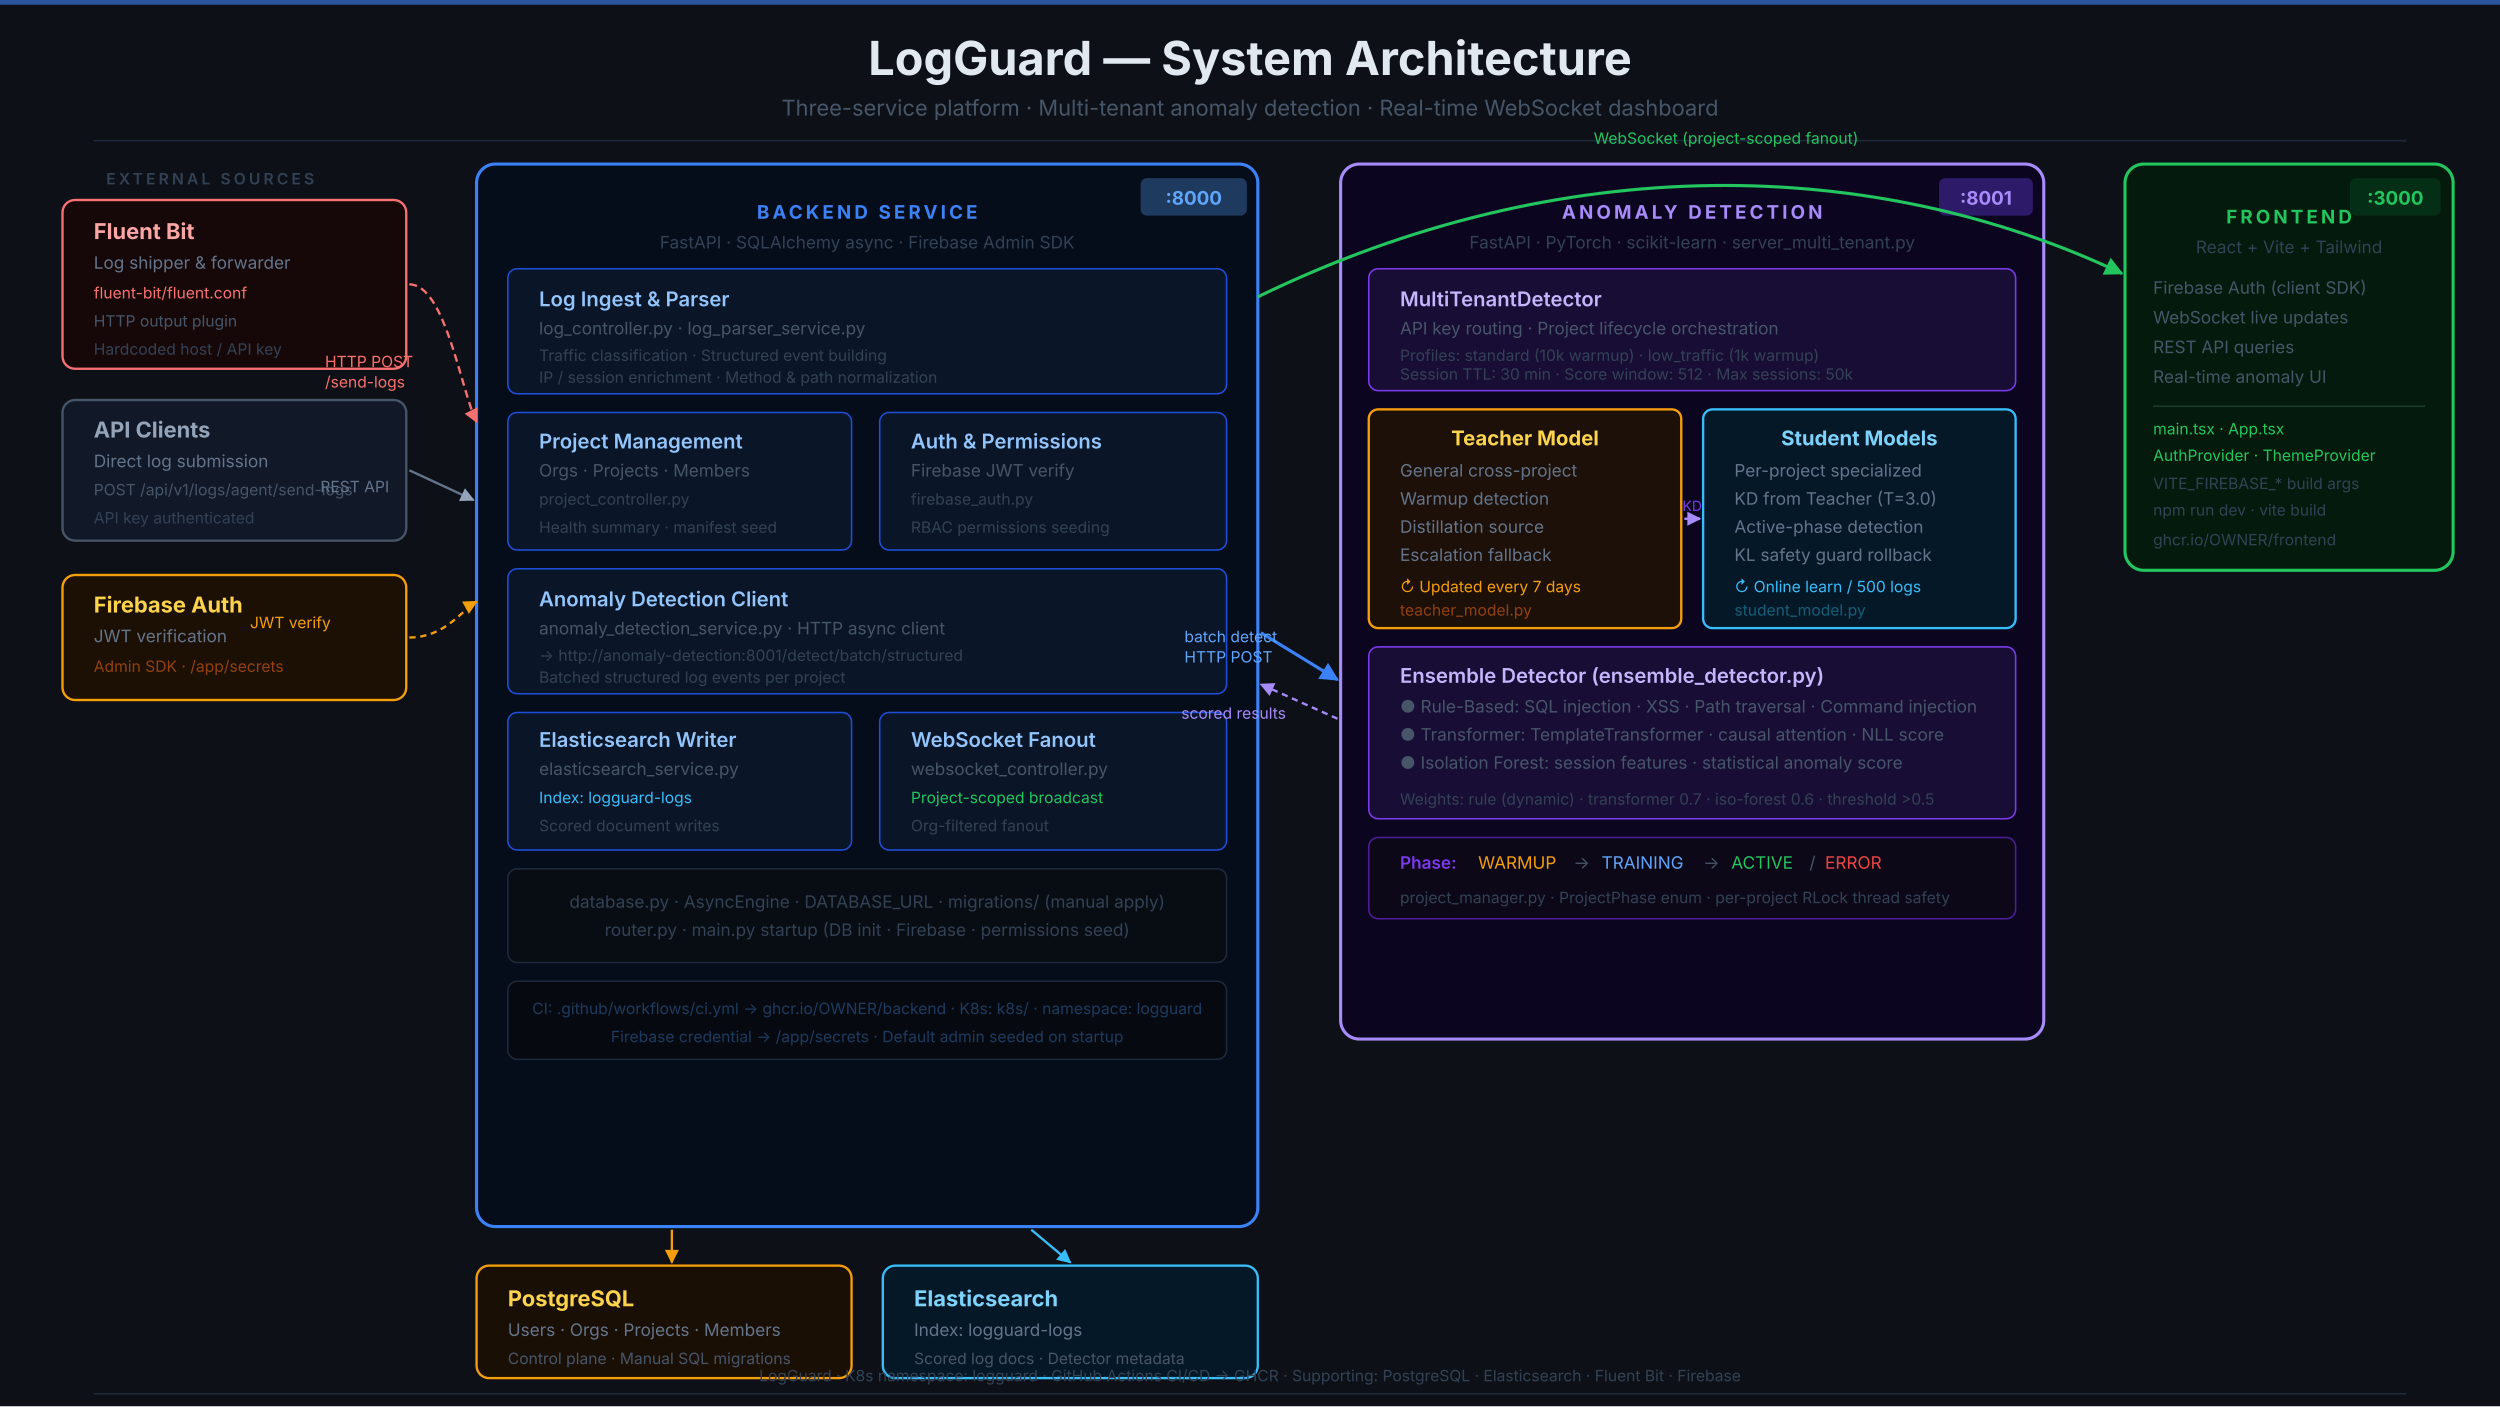
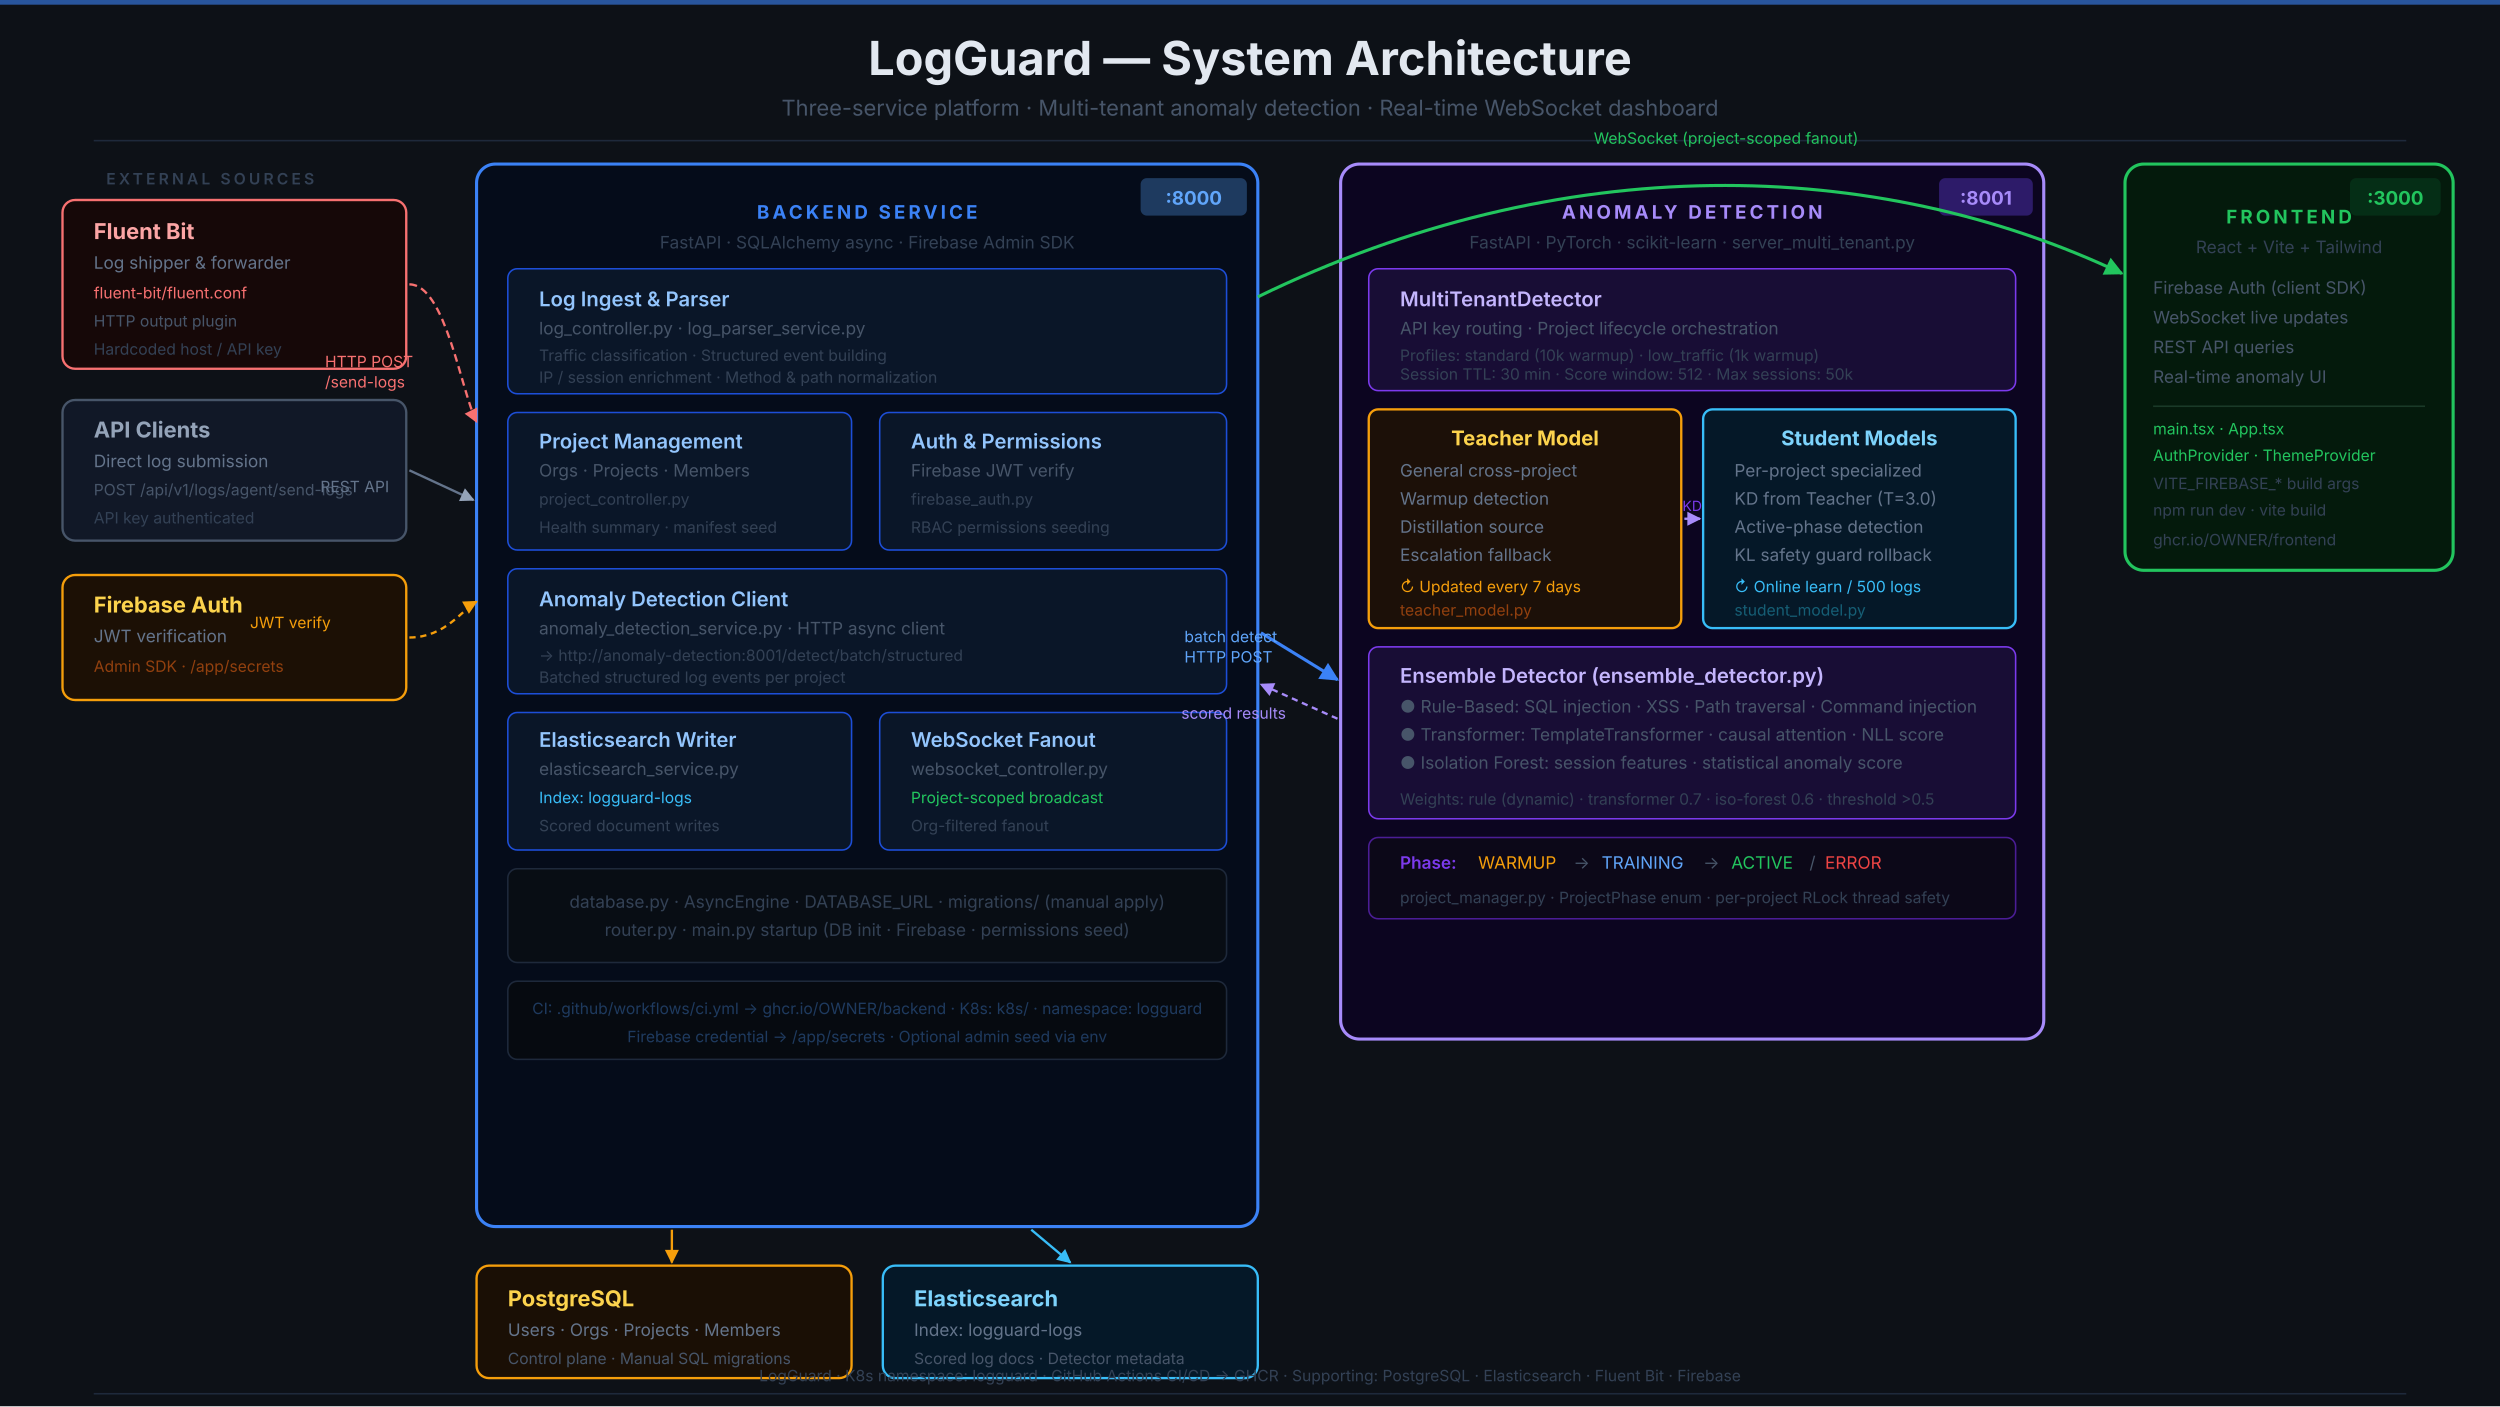
<svg xmlns="http://www.w3.org/2000/svg" viewBox="0 0 1600 900" width="1600" height="900">
  <defs>
    <marker id="a-blue" viewBox="0 0 10 10" refX="9" refY="5" markerWidth="6" markerHeight="6" orient="auto">
      <path d="M0,0 L10,5 L0,10 Z" fill="#3B82F6" />
    </marker>
    <marker id="a-purple" viewBox="0 0 10 10" refX="9" refY="5" markerWidth="6" markerHeight="6" orient="auto">
      <path d="M0,0 L10,5 L0,10 Z" fill="#A78BFA" />
    </marker>
    <marker id="a-green" viewBox="0 0 10 10" refX="9" refY="5" markerWidth="6" markerHeight="6" orient="auto">
      <path d="M0,0 L10,5 L0,10 Z" fill="#22C55E" />
    </marker>
    <marker id="a-amber" viewBox="0 0 10 10" refX="9" refY="5" markerWidth="6" markerHeight="6" orient="auto">
      <path d="M0,0 L10,5 L0,10 Z" fill="#F59E0B" />
    </marker>
    <marker id="a-cyan" viewBox="0 0 10 10" refX="9" refY="5" markerWidth="6" markerHeight="6" orient="auto">
      <path d="M0,0 L10,5 L0,10 Z" fill="#38BDF8" />
    </marker>
    <marker id="a-red" viewBox="0 0 10 10" refX="9" refY="5" markerWidth="6" markerHeight="6" orient="auto">
      <path d="M0,0 L10,5 L0,10 Z" fill="#F87171" />
    </marker>
    <marker id="a-gray" viewBox="0 0 10 10" refX="9" refY="5" markerWidth="6" markerHeight="6" orient="auto">
      <path d="M0,0 L10,5 L0,10 Z" fill="#94A3B8" />
    </marker>
  </defs>
  <rect width="1600" height="900" fill="#0D1117" />
  <rect width="1600" height="3" fill="#3B82F6" opacity="0.6" />
  <text x="800" y="48" text-anchor="middle" font-family="system-ui,-apple-system,sans-serif" font-size="30" font-weight="700" fill="#E2E8F0">LogGuard — System Architecture</text>
  <text x="800" y="74" text-anchor="middle" font-family="system-ui,-apple-system,sans-serif" font-size="14" fill="#475569">Three-service platform · Multi-tenant anomaly detection · Real-time WebSocket dashboard</text>
  <line x1="60" y1="90" x2="1540" y2="90" stroke="#1E293B" stroke-width="1" />
  <text x="68" y="118" font-family="system-ui,-apple-system,sans-serif" font-size="10" font-weight="600" fill="#334155" letter-spacing="2">EXTERNAL SOURCES</text>
  <rect x="40" y="128" width="220" height="108" rx="8" fill="#160808" stroke="#F87171" stroke-width="1.5" />
  <text x="60" y="153" font-family="system-ui,-apple-system,sans-serif" font-size="14" font-weight="700" fill="#FCA5A5">Fluent Bit</text>
  <text x="60" y="172" font-family="system-ui,-apple-system,sans-serif" font-size="11" fill="#64748B">Log shipper &amp; forwarder</text>
  <text x="60" y="191" font-family="system-ui,-apple-system,sans-serif" font-size="10" fill="#F87171">fluent-bit/fluent.conf</text>
  <text x="60" y="209" font-family="system-ui,-apple-system,sans-serif" font-size="10" fill="#475569">HTTP output plugin</text>
  <text x="60" y="227" font-family="system-ui,-apple-system,sans-serif" font-size="10" fill="#334155">Hardcoded host / API key</text>
  <rect x="40" y="256" width="220" height="90" rx="8" fill="#111827" stroke="#475569" stroke-width="1.5" />
  <text x="60" y="280" font-family="system-ui,-apple-system,sans-serif" font-size="14" font-weight="700" fill="#94A3B8">API Clients</text>
  <text x="60" y="299" font-family="system-ui,-apple-system,sans-serif" font-size="11" fill="#64748B">Direct log submission</text>
  <text x="60" y="317" font-family="system-ui,-apple-system,sans-serif" font-size="10" fill="#475569">POST /api/v1/logs/agent/send-logs</text>
  <text x="60" y="335" font-family="system-ui,-apple-system,sans-serif" font-size="10" fill="#334155">API key authenticated</text>
  <rect x="40" y="368" width="220" height="80" rx="8" fill="#1C1005" stroke="#F59E0B" stroke-width="1.5" />
  <text x="60" y="392" font-family="system-ui,-apple-system,sans-serif" font-size="14" font-weight="700" fill="#FCD34D">Firebase Auth</text>
  <text x="60" y="411" font-family="system-ui,-apple-system,sans-serif" font-size="11" fill="#64748B">JWT verification</text>
  <text x="60" y="430" font-family="system-ui,-apple-system,sans-serif" font-size="10" fill="#92400E">Admin SDK · /app/secrets</text>
  <rect x="305" y="105" width="500" height="680" rx="12" fill="#050C1A" stroke="#3B82F6" stroke-width="2" />
  <rect x="730" y="114" width="68" height="24" rx="4" fill="#1E3A5F" />
  <text x="764" y="131" text-anchor="middle" font-family="system-ui,-apple-system,sans-serif" font-size="12" font-weight="700" fill="#60A5FA">:8000</text>
  <text x="555" y="140" text-anchor="middle" font-family="system-ui,-apple-system,sans-serif" font-size="12" font-weight="700" fill="#3B82F6" letter-spacing="2">BACKEND SERVICE</text>
  <text x="555" y="159" text-anchor="middle" font-family="system-ui,-apple-system,sans-serif" font-size="11" fill="#334155">FastAPI · SQLAlchemy async · Firebase Admin SDK</text>
  <rect x="325" y="172" width="460" height="80" rx="6" fill="#0A1628" stroke="#1D4ED8" stroke-width="1" />
  <text x="345" y="196" font-family="system-ui,-apple-system,sans-serif" font-size="13" font-weight="600" fill="#93C5FD">Log Ingest &amp; Parser</text>
  <text x="345" y="214" font-family="system-ui,-apple-system,sans-serif" font-size="11" fill="#475569">log_controller.py · log_parser_service.py</text>
  <text x="345" y="231" font-family="system-ui,-apple-system,sans-serif" font-size="10" fill="#334155">Traffic classification · Structured event building</text>
  <text x="345" y="245" font-family="system-ui,-apple-system,sans-serif" font-size="10" fill="#334155">IP / session enrichment · Method &amp; path normalization</text>
  <rect x="325" y="264" width="220" height="88" rx="6" fill="#0A1628" stroke="#1D4ED8" stroke-width="1" />
  <text x="345" y="287" font-family="system-ui,-apple-system,sans-serif" font-size="13" font-weight="600" fill="#93C5FD">Project Management</text>
  <text x="345" y="305" font-family="system-ui,-apple-system,sans-serif" font-size="11" fill="#475569">Orgs · Projects · Members</text>
  <text x="345" y="323" font-family="system-ui,-apple-system,sans-serif" font-size="10" fill="#334155">project_controller.py</text>
  <text x="345" y="341" font-family="system-ui,-apple-system,sans-serif" font-size="10" fill="#334155">Health summary · manifest seed</text>
  <rect x="563" y="264" width="222" height="88" rx="6" fill="#0A1628" stroke="#1D4ED8" stroke-width="1" />
  <text x="583" y="287" font-family="system-ui,-apple-system,sans-serif" font-size="13" font-weight="600" fill="#93C5FD">Auth &amp; Permissions</text>
  <text x="583" y="305" font-family="system-ui,-apple-system,sans-serif" font-size="11" fill="#475569">Firebase JWT verify</text>
  <text x="583" y="323" font-family="system-ui,-apple-system,sans-serif" font-size="10" fill="#334155">firebase_auth.py</text>
  <text x="583" y="341" font-family="system-ui,-apple-system,sans-serif" font-size="10" fill="#334155">RBAC permissions seeding</text>
  <rect x="325" y="364" width="460" height="80" rx="6" fill="#0A1628" stroke="#1D4ED8" stroke-width="1" />
  <text x="345" y="388" font-family="system-ui,-apple-system,sans-serif" font-size="13" font-weight="600" fill="#93C5FD">Anomaly Detection Client</text>
  <text x="345" y="406" font-family="system-ui,-apple-system,sans-serif" font-size="11" fill="#475569">anomaly_detection_service.py · HTTP async client</text>
  <text x="345" y="423" font-family="system-ui,-apple-system,sans-serif" font-size="10" fill="#334155">→ http://anomaly-detection:8001/detect/batch/structured</text>
  <text x="345" y="437" font-family="system-ui,-apple-system,sans-serif" font-size="10" fill="#334155">Batched structured log events per project</text>
  <rect x="325" y="456" width="220" height="88" rx="6" fill="#0A1628" stroke="#1D4ED8" stroke-width="1" />
  <text x="345" y="478" font-family="system-ui,-apple-system,sans-serif" font-size="13" font-weight="600" fill="#93C5FD">Elasticsearch Writer</text>
  <text x="345" y="496" font-family="system-ui,-apple-system,sans-serif" font-size="11" fill="#475569">elasticsearch_service.py</text>
  <text x="345" y="514" font-family="system-ui,-apple-system,sans-serif" font-size="10" fill="#38BDF8">Index: logguard-logs</text>
  <text x="345" y="532" font-family="system-ui,-apple-system,sans-serif" font-size="10" fill="#334155">Scored document writes</text>
  <rect x="563" y="456" width="222" height="88" rx="6" fill="#0A1628" stroke="#1D4ED8" stroke-width="1" />
  <text x="583" y="478" font-family="system-ui,-apple-system,sans-serif" font-size="13" font-weight="600" fill="#93C5FD">WebSocket Fanout</text>
  <text x="583" y="496" font-family="system-ui,-apple-system,sans-serif" font-size="11" fill="#475569">websocket_controller.py</text>
  <text x="583" y="514" font-family="system-ui,-apple-system,sans-serif" font-size="10" fill="#22C55E">Project-scoped broadcast</text>
  <text x="583" y="532" font-family="system-ui,-apple-system,sans-serif" font-size="10" fill="#334155">Org-filtered fanout</text>
  <rect x="325" y="556" width="460" height="60" rx="6" fill="#080D14" stroke="#1E293B" stroke-width="1" />
  <text x="555" y="581" text-anchor="middle" font-family="system-ui,-apple-system,sans-serif" font-size="11" fill="#334155">database.py · AsyncEngine · DATABASE_URL · migrations/ (manual apply)</text>
  <text x="555" y="599" text-anchor="middle" font-family="system-ui,-apple-system,sans-serif" font-size="11" fill="#334155">router.py · main.py startup (DB init · Firebase · permissions seed)</text>
  <rect x="325" y="628" width="460" height="50" rx="6" fill="#060A10" stroke="#1E293B" stroke-width="1" />
  <text x="555" y="649" text-anchor="middle" font-family="system-ui,-apple-system,sans-serif" font-size="10" fill="#1E3A5F">CI: .github/workflows/ci.yml → ghcr.io/OWNER/backend · K8s: k8s/ · namespace: logguard</text>
-   <text x="555" y="667" text-anchor="middle" font-family="system-ui,-apple-system,sans-serif" font-size="10" fill="#1E3A5F">Firebase credential → /app/secrets · Default admin seeded on startup</text>
+   <text x="555" y="667" text-anchor="middle" font-family="system-ui,-apple-system,sans-serif" font-size="10" fill="#1E3A5F">Firebase credential -&gt; /app/secrets · Optional admin seed via env</text>
  <rect x="858" y="105" width="450" height="560" rx="12" fill="#0C0520" stroke="#A78BFA" stroke-width="2" />
  <rect x="1241" y="114" width="60" height="24" rx="4" fill="#2D1B69" />
  <text x="1271" y="131" text-anchor="middle" font-family="system-ui,-apple-system,sans-serif" font-size="12" font-weight="700" fill="#A78BFA">:8001</text>
  <text x="1083" y="140" text-anchor="middle" font-family="system-ui,-apple-system,sans-serif" font-size="12" font-weight="700" fill="#A78BFA" letter-spacing="2">ANOMALY DETECTION</text>
  <text x="1083" y="159" text-anchor="middle" font-family="system-ui,-apple-system,sans-serif" font-size="11" fill="#334155">FastAPI · PyTorch · scikit-learn · server_multi_tenant.py</text>
  <rect x="876" y="172" width="414" height="78" rx="6" fill="#180D35" stroke="#7C3AED" stroke-width="1" />
  <text x="896" y="196" font-family="system-ui,-apple-system,sans-serif" font-size="13" font-weight="600" fill="#C4B5FD">MultiTenantDetector</text>
  <text x="896" y="214" font-family="system-ui,-apple-system,sans-serif" font-size="11" fill="#475569">API key routing · Project lifecycle orchestration</text>
  <text x="896" y="231" font-family="system-ui,-apple-system,sans-serif" font-size="10" fill="#334155">Profiles: standard (10k warmup) · low_traffic (1k warmup)</text>
  <text x="896" y="243" font-family="system-ui,-apple-system,sans-serif" font-size="10" fill="#334155">Session TTL: 30 min · Score window: 512 · Max sessions: 50k</text>
  <rect x="876" y="262" width="200" height="140" rx="6" fill="#1C1008" stroke="#F59E0B" stroke-width="1.5" />
  <text x="976" y="285" text-anchor="middle" font-family="system-ui,-apple-system,sans-serif" font-size="13" font-weight="700" fill="#FCD34D">Teacher Model</text>
  <text x="896" y="305" font-family="system-ui,-apple-system,sans-serif" font-size="11" fill="#64748B">General cross-project</text>
  <text x="896" y="323" font-family="system-ui,-apple-system,sans-serif" font-size="11" fill="#64748B">Warmup detection</text>
  <text x="896" y="341" font-family="system-ui,-apple-system,sans-serif" font-size="11" fill="#64748B">Distillation source</text>
  <text x="896" y="359" font-family="system-ui,-apple-system,sans-serif" font-size="11" fill="#64748B">Escalation fallback</text>
  <text x="896" y="379" font-family="system-ui,-apple-system,sans-serif" font-size="10" fill="#F59E0B">↻ Updated every 7 days</text>
  <text x="896" y="394" font-family="system-ui,-apple-system,sans-serif" font-size="10" fill="#92400E">teacher_model.py</text>
  <rect x="1090" y="262" width="200" height="140" rx="6" fill="#051828" stroke="#38BDF8" stroke-width="1.5" />
  <text x="1190" y="285" text-anchor="middle" font-family="system-ui,-apple-system,sans-serif" font-size="13" font-weight="700" fill="#7DD3FC">Student Models</text>
  <text x="1110" y="305" font-family="system-ui,-apple-system,sans-serif" font-size="11" fill="#64748B">Per-project specialized</text>
  <text x="1110" y="323" font-family="system-ui,-apple-system,sans-serif" font-size="11" fill="#64748B">KD from Teacher (T=3.0)</text>
  <text x="1110" y="341" font-family="system-ui,-apple-system,sans-serif" font-size="11" fill="#64748B">Active-phase detection</text>
  <text x="1110" y="359" font-family="system-ui,-apple-system,sans-serif" font-size="11" fill="#64748B">KL safety guard rollback</text>
  <text x="1110" y="379" font-family="system-ui,-apple-system,sans-serif" font-size="10" fill="#38BDF8">↻ Online learn / 500 logs</text>
  <text x="1110" y="394" font-family="system-ui,-apple-system,sans-serif" font-size="10" fill="#155E75">student_model.py</text>
  <line x1="1078" y1="332" x2="1088" y2="332" stroke="#A78BFA" stroke-width="1.5" marker-end="url(#a-purple)" />
  <text x="1083" y="327" text-anchor="middle" font-family="system-ui,-apple-system,sans-serif" font-size="9" fill="#7C3AED">KD</text>
  <rect x="876" y="414" width="414" height="110" rx="6" fill="#180D35" stroke="#7C3AED" stroke-width="1" />
  <text x="896" y="437" font-family="system-ui,-apple-system,sans-serif" font-size="13" font-weight="600" fill="#C4B5FD">Ensemble Detector  (ensemble_detector.py)</text>
  <text x="896" y="456" font-family="system-ui,-apple-system,sans-serif" font-size="11" fill="#475569">● Rule-Based: SQL injection · XSS · Path traversal · Command injection</text>
  <text x="896" y="474" font-family="system-ui,-apple-system,sans-serif" font-size="11" fill="#475569">● Transformer: TemplateTransformer · causal attention · NLL score</text>
  <text x="896" y="492" font-family="system-ui,-apple-system,sans-serif" font-size="11" fill="#475569">● Isolation Forest: session features · statistical anomaly score</text>
  <text x="896" y="515" font-family="system-ui,-apple-system,sans-serif" font-size="10" fill="#334155">Weights: rule (dynamic) · transformer 0.7 · iso-forest 0.6 · threshold &gt;0.5</text>
  <rect x="876" y="536" width="414" height="52" rx="6" fill="#0C0818" stroke="#4B1D96" stroke-width="1" />
  <text x="896" y="556" font-family="system-ui,-apple-system,sans-serif" font-size="11" font-weight="600" fill="#7C3AED">Phase:  </text>
  <text x="946" y="556" font-family="system-ui,-apple-system,sans-serif" font-size="11" fill="#F59E0B">WARMUP</text>
  <text x="1007" y="556" font-family="system-ui,-apple-system,sans-serif" font-size="11" fill="#475569"> → </text>
  <text x="1025" y="556" font-family="system-ui,-apple-system,sans-serif" font-size="11" fill="#60A5FA">TRAINING</text>
  <text x="1090" y="556" font-family="system-ui,-apple-system,sans-serif" font-size="11" fill="#475569"> → </text>
  <text x="1108" y="556" font-family="system-ui,-apple-system,sans-serif" font-size="11" fill="#22C55E">ACTIVE</text>
  <text x="1158" y="556" font-family="system-ui,-apple-system,sans-serif" font-size="11" fill="#475569"> / </text>
  <text x="1168" y="556" font-family="system-ui,-apple-system,sans-serif" font-size="11" fill="#EF4444">ERROR</text>
  <text x="896" y="578" font-family="system-ui,-apple-system,sans-serif" font-size="10" fill="#334155">project_manager.py · ProjectPhase enum · per-project RLock thread safety</text>
  <rect x="305" y="810" width="240" height="72" rx="8" fill="#1A0F05" stroke="#F59E0B" stroke-width="1.5" />
  <text x="325" y="836" font-family="system-ui,-apple-system,sans-serif" font-size="14" font-weight="700" fill="#FCD34D">PostgreSQL</text>
  <text x="325" y="855" font-family="system-ui,-apple-system,sans-serif" font-size="11" fill="#64748B">Users · Orgs · Projects · Members</text>
  <text x="325" y="873" font-family="system-ui,-apple-system,sans-serif" font-size="10" fill="#475569">Control plane · Manual SQL migrations</text>
  <rect x="565" y="810" width="240" height="72" rx="8" fill="#051828" stroke="#38BDF8" stroke-width="1.5" />
  <text x="585" y="836" font-family="system-ui,-apple-system,sans-serif" font-size="14" font-weight="700" fill="#7DD3FC">Elasticsearch</text>
  <text x="585" y="855" font-family="system-ui,-apple-system,sans-serif" font-size="11" fill="#64748B">Index: logguard-logs</text>
  <text x="585" y="873" font-family="system-ui,-apple-system,sans-serif" font-size="10" fill="#475569">Scored log docs · Detector metadata</text>
  <rect x="1360" y="105" width="210" height="260" rx="12" fill="#041A0C" stroke="#22C55E" stroke-width="2" />
  <rect x="1504" y="114" width="58" height="24" rx="4" fill="#052E16" />
  <text x="1533" y="131" text-anchor="middle" font-family="system-ui,-apple-system,sans-serif" font-size="12" font-weight="700" fill="#22C55E">:3000</text>
  <text x="1465" y="143" text-anchor="middle" font-family="system-ui,-apple-system,sans-serif" font-size="12" font-weight="700" fill="#22C55E" letter-spacing="2">FRONTEND</text>
  <text x="1465" y="162" text-anchor="middle" font-family="system-ui,-apple-system,sans-serif" font-size="11" fill="#334155">React + Vite + Tailwind</text>
  <text x="1378" y="188" font-family="system-ui,-apple-system,sans-serif" font-size="11" fill="#475569">Firebase Auth (client SDK)</text>
  <text x="1378" y="207" font-family="system-ui,-apple-system,sans-serif" font-size="11" fill="#475569">WebSocket live updates</text>
  <text x="1378" y="226" font-family="system-ui,-apple-system,sans-serif" font-size="11" fill="#475569">REST API queries</text>
  <text x="1378" y="245" font-family="system-ui,-apple-system,sans-serif" font-size="11" fill="#475569">Real-time anomaly UI</text>
  <line x1="1378" y1="260" x2="1552" y2="260" stroke="#1A3A28" stroke-width="1" />
  <text x="1378" y="278" font-family="system-ui,-apple-system,sans-serif" font-size="10" fill="#22C55E">main.tsx · App.tsx</text>
  <text x="1378" y="295" font-family="system-ui,-apple-system,sans-serif" font-size="10" fill="#22C55E">AuthProvider · ThemeProvider</text>
  <text x="1378" y="313" font-family="system-ui,-apple-system,sans-serif" font-size="10" fill="#334155">VITE_FIREBASE_* build args</text>
  <text x="1378" y="330" font-family="system-ui,-apple-system,sans-serif" font-size="10" fill="#334155">npm run dev · vite build</text>
  <text x="1378" y="349" font-family="system-ui,-apple-system,sans-serif" font-size="10" fill="#334155">ghcr.io/OWNER/frontend</text>
  <path d="M262,182 C285,182 295,250 305,270" stroke="#F87171" stroke-width="1.5" fill="none" marker-end="url(#a-red)" stroke-dasharray="5,3" />
  <text x="208" y="235" font-family="system-ui,-apple-system,sans-serif" font-size="10" fill="#F87171">HTTP POST</text>
  <text x="208" y="248" font-family="system-ui,-apple-system,sans-serif" font-size="10" fill="#F87171">/send-logs</text>
  <line x1="262" y1="301" x2="303" y2="320" stroke="#64748B" stroke-width="1.5" marker-end="url(#a-gray)" />
  <text x="205" y="315" font-family="system-ui,-apple-system,sans-serif" font-size="10" fill="#64748B">REST API</text>
  <path d="M262,408 C285,408 296,390 305,385" stroke="#F59E0B" stroke-width="1.5" fill="none" marker-end="url(#a-amber)" stroke-dasharray="4,3" />
  <text x="160" y="402" font-family="system-ui,-apple-system,sans-serif" font-size="10" fill="#F59E0B">JWT verify</text>
  <line x1="807" y1="405" x2="856" y2="435" stroke="#3B82F6" stroke-width="2" marker-end="url(#a-blue)" />
  <text x="758" y="411" font-family="system-ui,-apple-system,sans-serif" font-size="10" fill="#60A5FA">batch detect</text>
  <text x="758" y="424" font-family="system-ui,-apple-system,sans-serif" font-size="10" fill="#60A5FA">HTTP POST</text>
  <line x1="856" y1="460" x2="807" y2="438" stroke="#A78BFA" stroke-width="1.5" fill="none" marker-end="url(#a-purple)" stroke-dasharray="4,3" />
  <text x="756" y="460" font-family="system-ui,-apple-system,sans-serif" font-size="10" fill="#A78BFA">scored results</text>
  <line x1="430" y1="787" x2="430" y2="808" stroke="#F59E0B" stroke-width="1.5" marker-end="url(#a-amber)" />
  <line x1="660" y1="787" x2="685" y2="808" stroke="#38BDF8" stroke-width="1.5" marker-end="url(#a-cyan)" />
  <path d="M805,190 C1000,95 1200,100 1358,175" stroke="#22C55E" stroke-width="2" fill="none" marker-end="url(#a-green)" />
  <text x="1020" y="92" font-family="system-ui,-apple-system,sans-serif" font-size="10" fill="#22C55E">WebSocket (project-scoped fanout)</text>
  <line x1="60" y1="892" x2="1540" y2="892" stroke="#1E293B" stroke-width="1" />
  <text x="800" y="884" text-anchor="middle" font-family="system-ui,-apple-system,sans-serif" font-size="10" fill="#334155">LogGuard · K8s namespace: logguard · GitHub Actions CI/CD → GHCR · Supporting: PostgreSQL · Elasticsearch · Fluent Bit · Firebase</text>
</svg>
